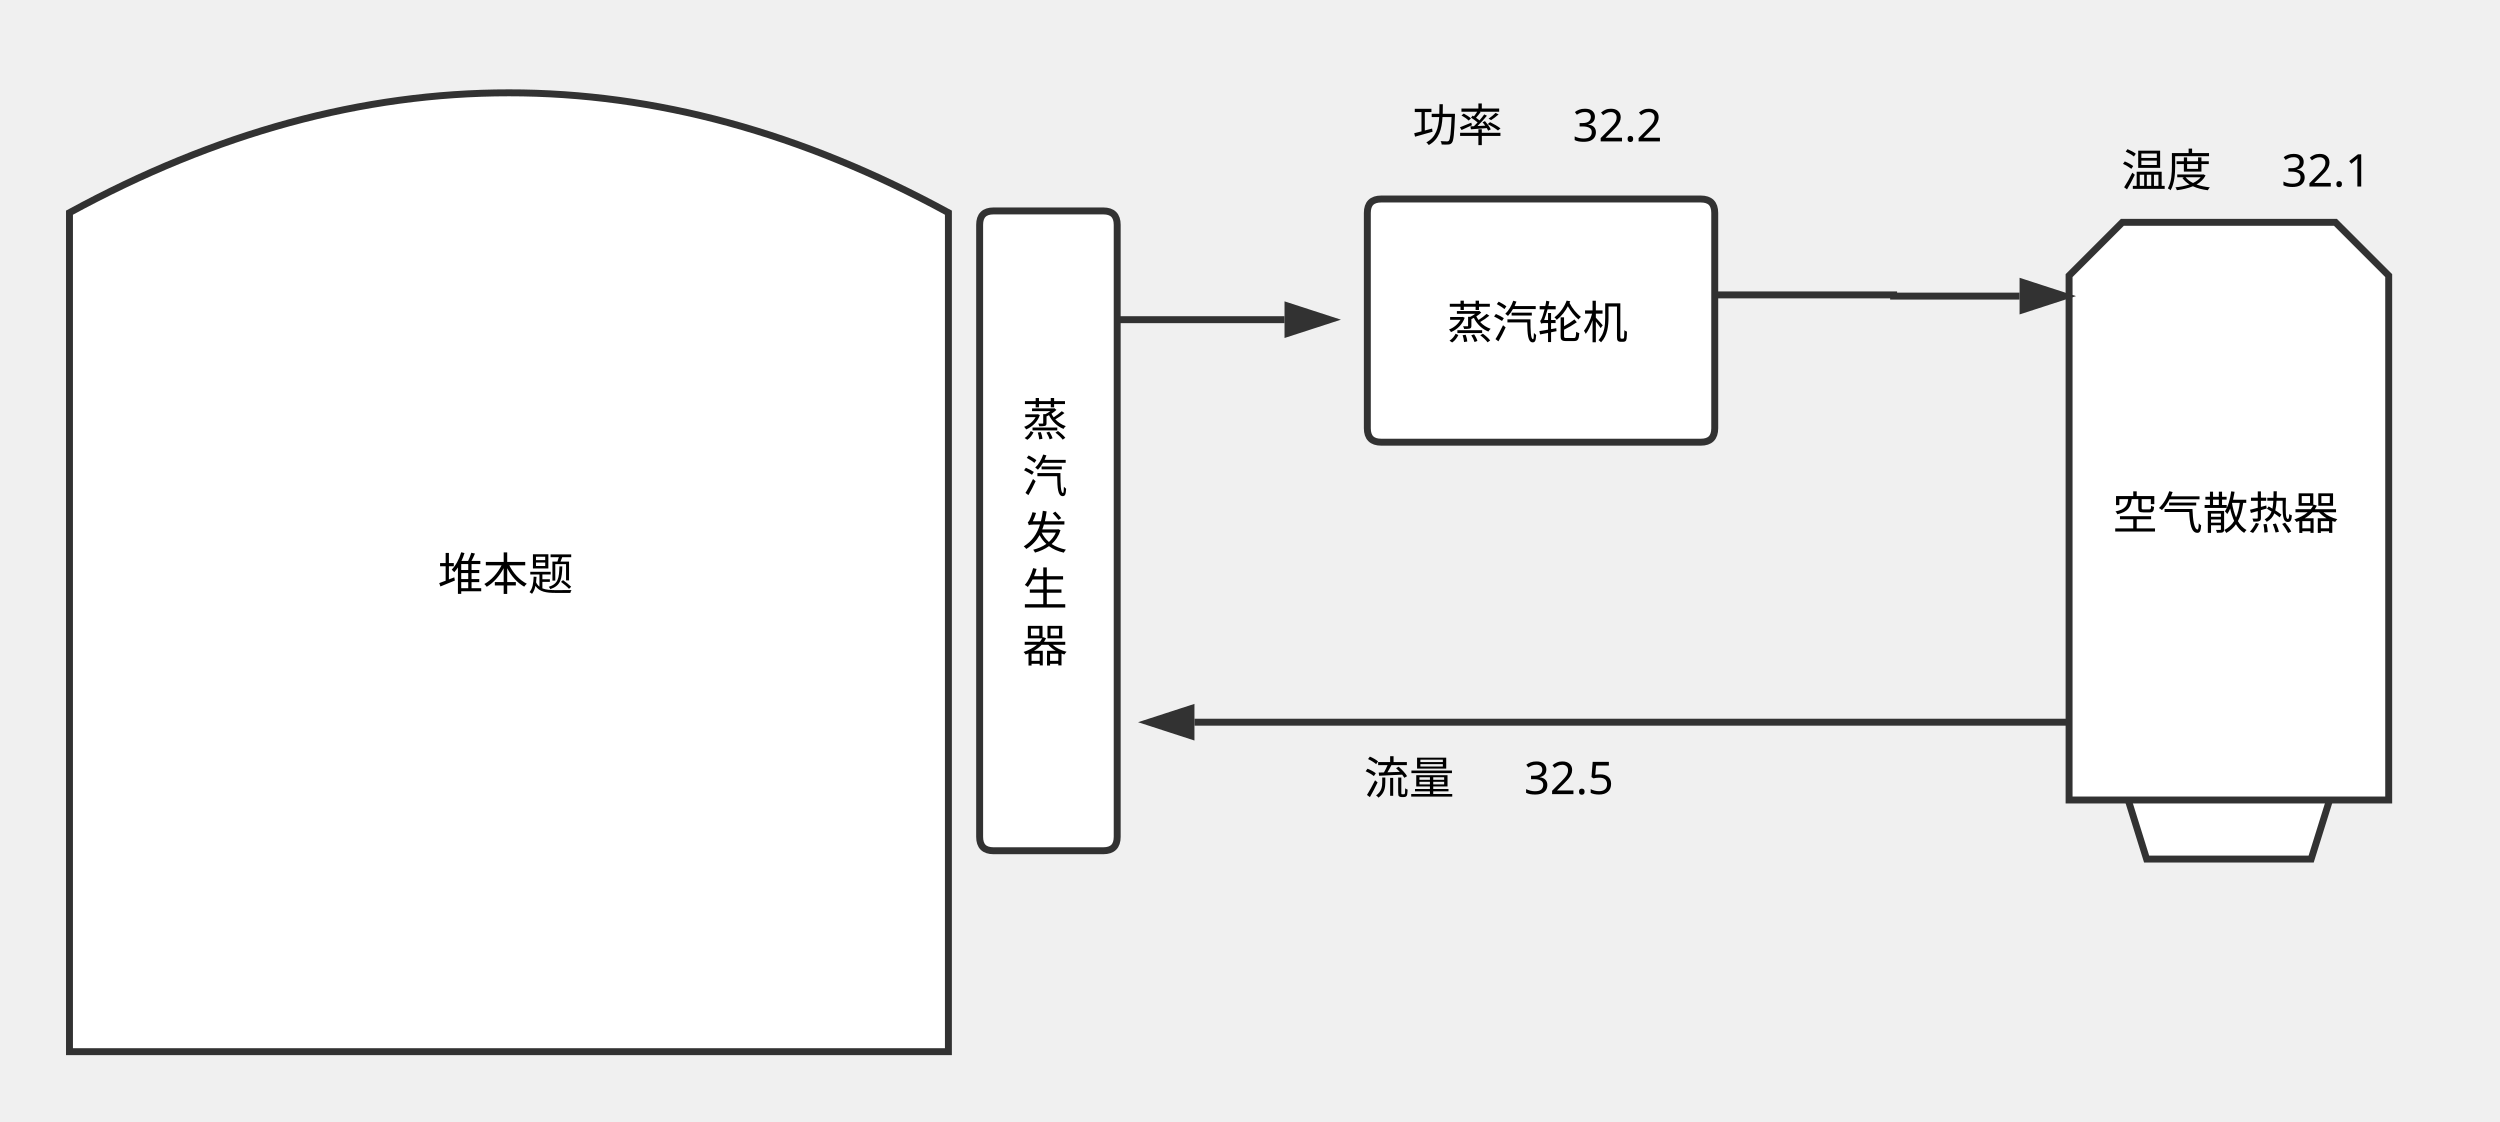
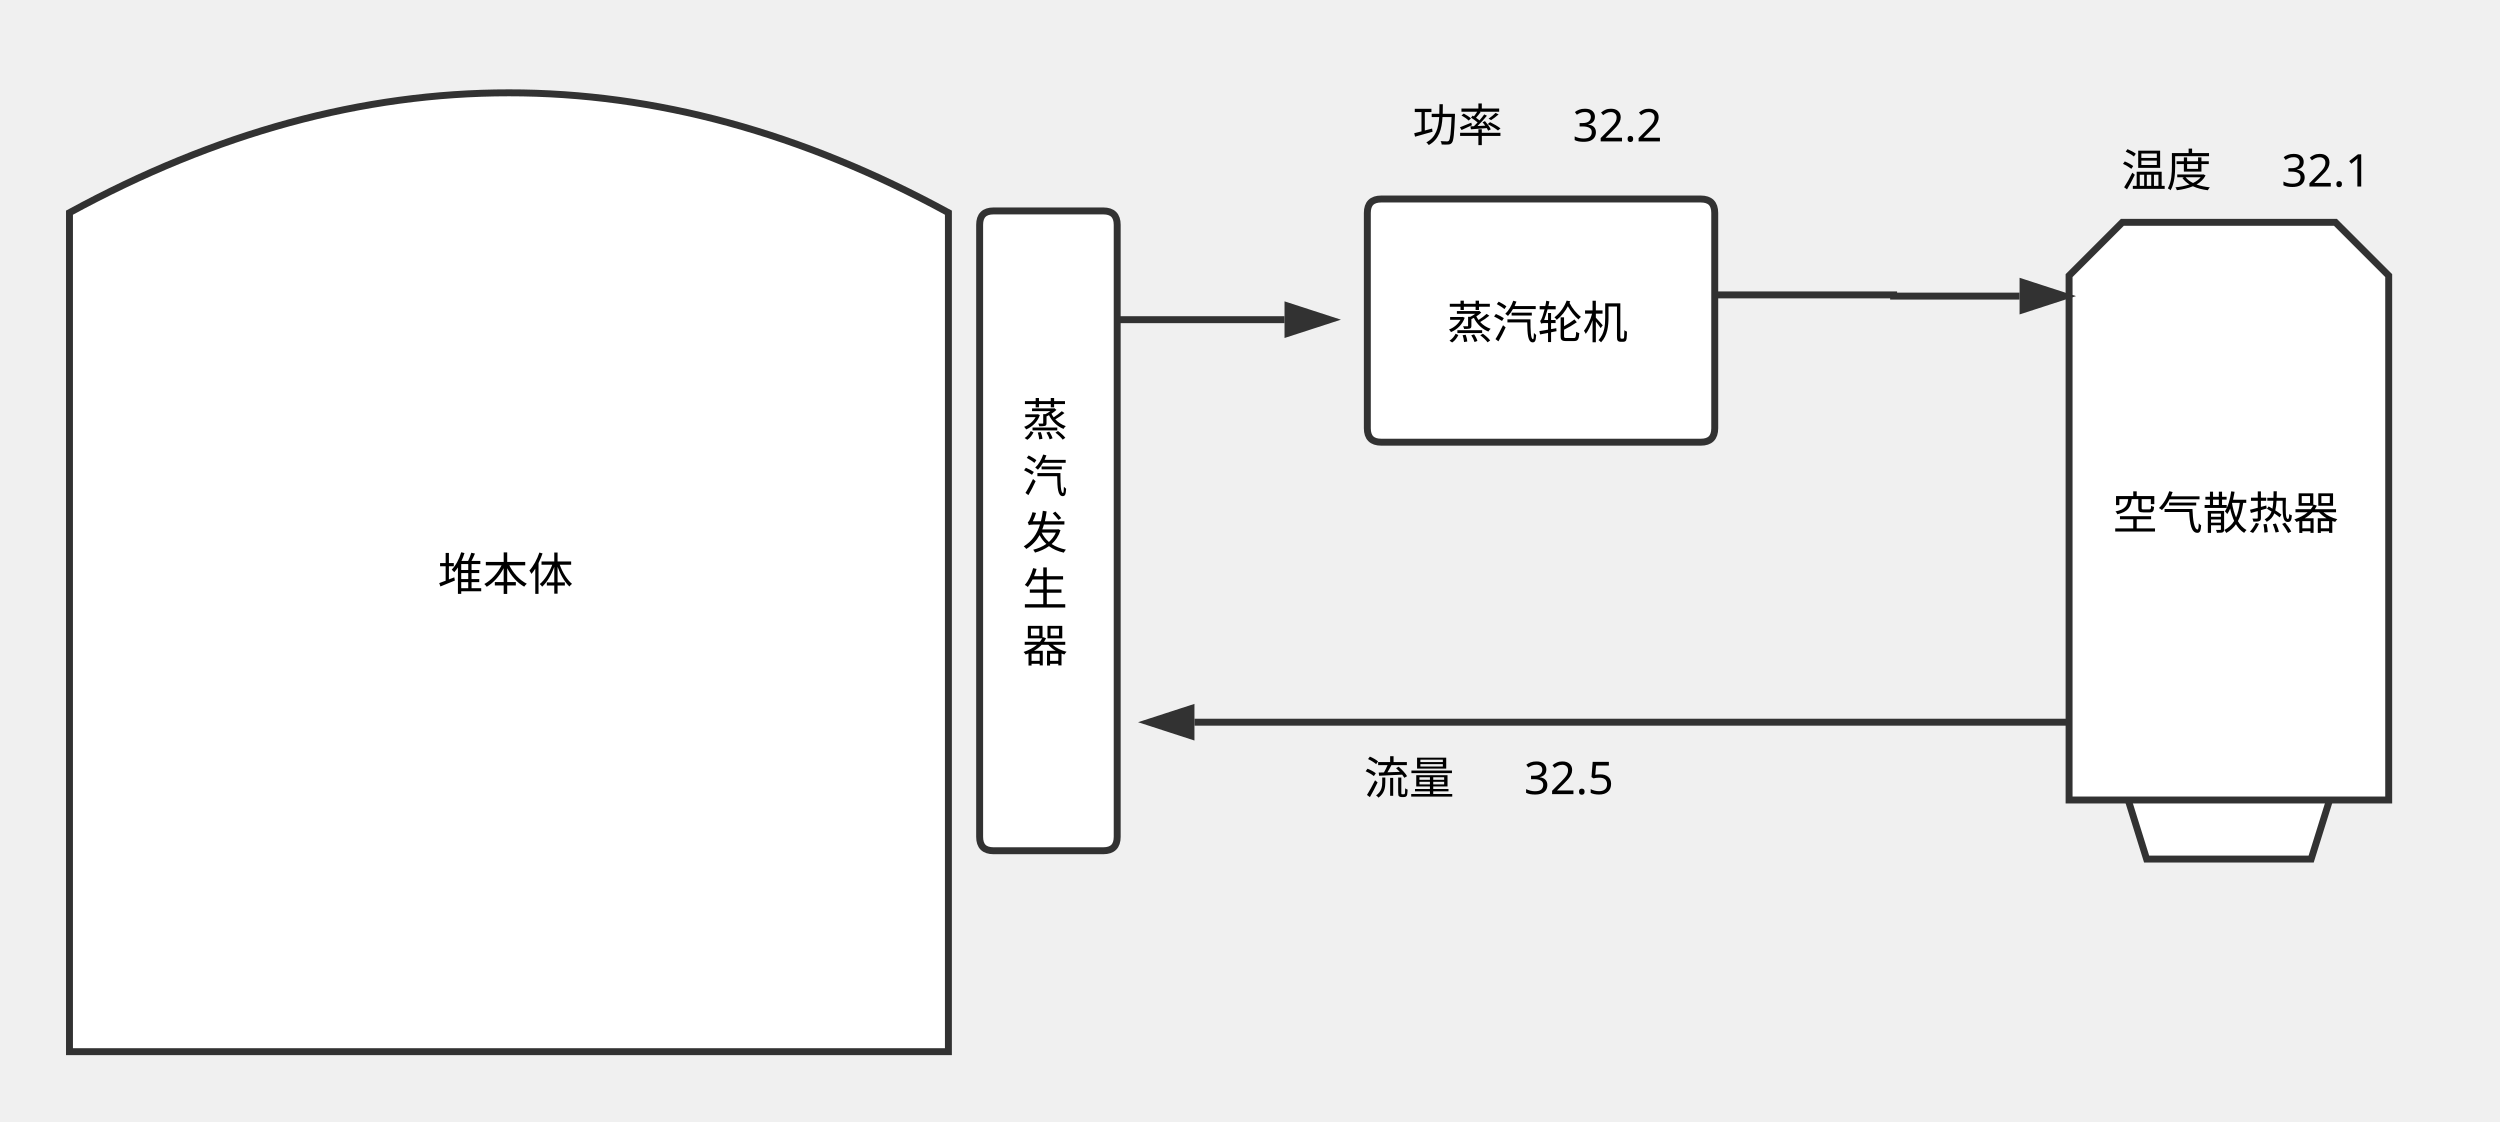
<svg xmlns="http://www.w3.org/2000/svg" id="processonSvg1000" viewBox="340.014 136.314 719.625 322.717" width="719.625" height="322.717">
  <defs id="ProcessOnDefs1001">
    <marker id="ProcessOnMarker1029" markerUnits="userSpaceOnUse" orient="auto" markerWidth="16.236" markerHeight="10.551" viewBox="-1.0 -1.376 16.236 10.551" refX="-1.0" refY="3.899">
      <path id="ProcessOnPath1030" d="M12.0 3.899L0.0 7.798V0.0Z" stroke="#323232" stroke-width="2.0" fill="#323232" transform="matrix(1.0,0.0,0.0,1.0,0.0,0.0)" />
    </marker>
    <marker id="ProcessOnMarker1033" markerUnits="userSpaceOnUse" orient="auto" markerWidth="16.236" markerHeight="10.551" viewBox="-1.0 -1.376 16.236 10.551" refX="-1.0" refY="3.899">
      <path id="ProcessOnPath1034" d="M12.0 3.899L0.0 7.798V0.0Z" stroke="#323232" stroke-width="2.0" fill="#323232" transform="matrix(1.0,0.0,0.0,1.0,0.0,0.0)" />
    </marker>
    <marker id="ProcessOnMarker1037" markerUnits="userSpaceOnUse" orient="auto" markerWidth="16.236" markerHeight="10.551" viewBox="-1.0 -1.376 16.236 10.551" refX="-1.0" refY="3.899">
      <path id="ProcessOnPath1038" d="M12.0 3.899L0.0 7.798V0.0Z" stroke="#323232" stroke-width="2.0" fill="#323232" transform="matrix(1.0,0.0,0.0,1.0,0.0,0.0)" />
    </marker>
  </defs>
  <g id="ProcessOnG1002">
    <path id="ProcessOnPath1003" d="M340.014 136.314H1059.639V459.031H340.014V136.314Z" fill="none" />
    <g id="ProcessOnG1004">
      <g id="ProcessOnG1005" transform="matrix(1.0,0.0,0.0,1.0,360.0139,163.0312)" opacity="1.0">
        <path id="ProcessOnPath1006" d="M0.0 34.5Q126.5 -34.5 253.0 34.5L253.0 276.0L0.0 276.0L0.0 34.5Z" stroke="#323232" stroke-width="2.0" stroke-dasharray="none" opacity="1.0" fill="#ffffff" />
        <g id="ProcessOnG1007" transform="matrix(1.0,0.0,0.0,1.0,10.0,129.875)">
-           <text id="ProcessOnText1008" fill="#000000" font-size="13" x="115.5" y="13.325" font-family="微软雅黑" font-weight="normal" font-style="normal" text-decoration="none" family="微软雅黑" text-anchor="middle" size="13">堆本题</text>
+           <text id="ProcessOnText1008" fill="#000000" font-size="13" x="115.5" y="13.325" font-family="微软雅黑" font-weight="normal" font-style="normal" text-decoration="none" family="微软雅黑" text-anchor="middle" size="13">堆本体</text>
        </g>
      </g>
      <g id="ProcessOnG1009" transform="matrix(1.0,0.0,0.0,1.0,622.0029,197.0312)" opacity="1.0">
        <path id="ProcessOnPath1010" d="M0.0 4.0Q0.0 0.0 4.0 0.0L35.597 0.0Q39.597 0.0 39.597 4.0L39.597 180.169Q39.597 184.169 35.597 184.169L4.0 184.169Q0.0 184.169 0.0 180.169Z" stroke="#323232" stroke-width="2.0" stroke-dasharray="none" opacity="1.0" fill="#ffffff" />
        <g id="ProcessOnG1011" transform="matrix(1.0,0.0,0.0,1.0,10.0,51.45938)">
          <text id="ProcessOnText1012" fill="#000000" font-size="13" x="8.799" y="13.325" font-family="微软雅黑" font-weight="normal" font-style="normal" text-decoration="none" family="微软雅黑" text-anchor="middle" size="13">蒸</text>
          <text id="ProcessOnText1013" fill="#000000" font-size="13" x="8.799" y="29.575" font-family="微软雅黑" font-weight="normal" font-style="normal" text-decoration="none" family="微软雅黑" text-anchor="middle" size="13">汽</text>
          <text id="ProcessOnText1014" fill="#000000" font-size="13" x="8.799" y="45.825" font-family="微软雅黑" font-weight="normal" font-style="normal" text-decoration="none" family="微软雅黑" text-anchor="middle" size="13">发</text>
          <text id="ProcessOnText1015" fill="#000000" font-size="13" x="8.799" y="62.075" font-family="微软雅黑" font-weight="normal" font-style="normal" text-decoration="none" family="微软雅黑" text-anchor="middle" size="13">生</text>
          <text id="ProcessOnText1016" fill="#000000" font-size="13" x="8.799" y="78.325" font-family="微软雅黑" font-weight="normal" font-style="normal" text-decoration="none" family="微软雅黑" text-anchor="middle" size="13">器</text>
        </g>
      </g>
      <g id="ProcessOnG1017" transform="matrix(1.0,0.0,0.0,1.0,944.6,313.6)" opacity="1.0">
        <path id="ProcessOnPath1018" d="M37.0 0.0L0.0 27.3L13.32 70.0L60.68 70.0L74.0 27.3Z" stroke="#323232" stroke-width="2.0" stroke-dasharray="none" opacity="1.0" fill="#ffffff" />
      </g>
      <g id="ProcessOnG1019" transform="matrix(1.0,0.0,0.0,1.0,935.6,200.3156)" opacity="1.0">
        <path id="ProcessOnPath1020" d="M0.0 15.333L15.333 0.0L76.667 0.0L92.0 15.333L92.0 166.284L0.0 166.284L0.0 15.333Z" stroke="#323232" stroke-width="2.0" stroke-dasharray="none" opacity="1.0" fill="#ffffff" />
        <g id="ProcessOnG1021" transform="matrix(1.0,0.0,0.0,1.0,10.0,75.01719)">
          <text id="ProcessOnText1022" fill="#000000" font-size="13" x="35.0" y="13.325" font-family="微软雅黑" font-weight="normal" font-style="normal" text-decoration="none" family="微软雅黑" text-anchor="middle" size="13">空气散热器</text>
        </g>
      </g>
      <g id="ProcessOnG1023" transform="matrix(1.0,0.0,0.0,1.0,733.6,193.6)" opacity="1.0">
        <path id="ProcessOnPath1024" d="M0.0 4.0Q0.0 0.0 4.0 0.0L96.0 0.0Q100.0 0.0 100.0 4.0L100.0 66.0Q100.0 70.0 96.0 70.0L4.0 70.0Q0.0 70.0 0.0 66.0Z" stroke="#323232" stroke-width="2.0" stroke-dasharray="none" opacity="1.0" fill="#ffffff" />
        <g id="ProcessOnG1025" transform="matrix(1.0,0.0,0.0,1.0,10.0,26.875)">
          <text id="ProcessOnText1026" fill="#000000" font-size="13" x="39.0" y="13.325" font-family="微软雅黑" font-weight="normal" font-style="normal" text-decoration="none" family="微软雅黑" text-anchor="middle" size="13">蒸汽轮机</text>
        </g>
      </g>
      <g id="ProcessOnG1027">
        <path id="ProcessOnPath1028" d="M661.0 228.333L693.0 228.333L693.0 228.333L709.764 228.333" stroke="#323232" stroke-width="2.0" stroke-dasharray="none" fill="none" marker-end="url(#ProcessOnMarker1029)" />
      </g>
      <g id="ProcessOnG1031">
        <path id="ProcessOnPath1032" d="M833.6 221.2L885.092 221.2L885.092 221.549L921.349 221.549" stroke="#323232" stroke-width="2.0" stroke-dasharray="none" fill="none" marker-end="url(#ProcessOnMarker1033)" />
      </g>
      <g id="ProcessOnG1035">
        <path id="ProcessOnPath1036" d="M935.6 344.2L802.1 344.2L802.1 344.2L683.836 344.2" stroke="#323232" stroke-width="2.0" stroke-dasharray="none" fill="none" marker-end="url(#ProcessOnMarker1037)" />
      </g>
      <g id="ProcessOnG1039" transform="matrix(1.0,0.0,0.0,1.0,763.6,344.1989)" opacity="1.0">
        <path id="ProcessOnPath1040" d="M0.0 0.0L58.039 0.0L58.039 31.001L0.0 31.001Z" stroke="none" stroke-width="0.0" stroke-dasharray="none" opacity="1.0" fill="none" />
        <g id="ProcessOnG1041" transform="matrix(1.0,0.0,0.0,1.0,0.0,7.375568)">
          <text id="hanlfHost:ai1" fill="#000000" font-size="13" x="28.02" y="13.325" font-family="微软雅黑" font-weight="normal" font-style="normal" text-decoration="none" family="微软雅黑" text-anchor="middle" size="13">32.5</text>
        </g>
      </g>
      <g id="ProcessOnG1043" transform="matrix(1.0,0.0,0.0,1.0,717.6,344.1989)" opacity="1.0">
        <path id="ProcessOnPath1044" d="M0.0 0.0L58.039 0.0L58.039 31.001L0.0 31.001Z" stroke="none" stroke-width="0.0" stroke-dasharray="none" opacity="1.0" fill="none" />
        <g id="ProcessOnG1045" transform="matrix(1.0,0.0,0.0,1.0,0.0,7.375568)">
          <text id="ProcessOnText1046" fill="#000000" font-size="13" x="28.02" y="13.325" font-family="微软雅黑" font-weight="normal" font-style="normal" text-decoration="none" family="微软雅黑" text-anchor="middle" size="13">流量</text>
        </g>
      </g>
      <g id="ProcessOnG1047" transform="matrix(1.0,0.0,0.0,1.0,981.6,169.3145)" opacity="1.0">
        <path id="ProcessOnPath1048" d="M0.0 0.0L58.039 0.0L58.039 31.001L0.0 31.001Z" stroke="none" stroke-width="0.0" stroke-dasharray="none" opacity="1.0" fill="none" />
        <g id="ProcessOnG1049" transform="matrix(1.0,0.0,0.0,1.0,0.0,7.375568)">
          <text id="ProcessOnText1050" fill="#000000" font-size="13" x="28.02" y="13.325" font-family="微软雅黑" font-weight="normal" font-style="normal" text-decoration="none" family="微软雅黑" text-anchor="middle" size="13">32.1</text>
        </g>
      </g>
      <g id="ProcessOnG1051" transform="matrix(1.0,0.0,0.0,1.0,935.6,169.3145)" opacity="1.0">
        <path id="ProcessOnPath1052" d="M0.0 0.0L58.039 0.0L58.039 31.001L0.0 31.001Z" stroke="none" stroke-width="0.0" stroke-dasharray="none" opacity="1.0" fill="none" />
        <g id="ProcessOnG1053" transform="matrix(1.0,0.0,0.0,1.0,0.0,7.375568)">
          <text id="ProcessOnText1054" fill="#000000" font-size="13" x="28.02" y="13.325" font-family="微软雅黑" font-weight="normal" font-style="normal" text-decoration="none" family="微软雅黑" text-anchor="middle" size="13">温度</text>
        </g>
      </g>
      <g id="ProcessOnG1055" transform="matrix(1.0,0.0,0.0,1.0,777.5804,156.3145)" opacity="1.0">
        <path id="ProcessOnPath1056" d="M0.0 0.0L58.039 0.0L58.039 31.001L0.0 31.001Z" stroke="none" stroke-width="0.0" stroke-dasharray="none" opacity="1.0" fill="none" />
        <g id="ProcessOnG1057" transform="matrix(1.0,0.0,0.0,1.0,0.0,7.375568)">
          <text id="hanlfHost:ai2" fill="#000000" font-size="13" x="28.02" y="13.325" font-family="微软雅黑" font-weight="normal" font-style="normal" text-decoration="none" family="微软雅黑" text-anchor="middle" size="13">32.2</text>
        </g>
      </g>
      <g id="ProcessOnG1059" transform="matrix(1.0,0.0,0.0,1.0,731.5804,156.3145)" opacity="1.0">
        <path id="ProcessOnPath1060" d="M0.0 0.0L58.039 0.0L58.039 31.001L0.0 31.001Z" stroke="none" stroke-width="0.0" stroke-dasharray="none" opacity="1.0" fill="none" />
        <g id="ProcessOnG1061" transform="matrix(1.0,0.0,0.0,1.0,0.0,7.375568)">
          <text id="ProcessOnText1062" fill="#000000" font-size="13" x="28.02" y="13.325" font-family="微软雅黑" font-weight="normal" font-style="normal" text-decoration="none" family="微软雅黑" text-anchor="middle" size="13">功率</text>
        </g>
      </g>
    </g>
  </g>
</svg>
